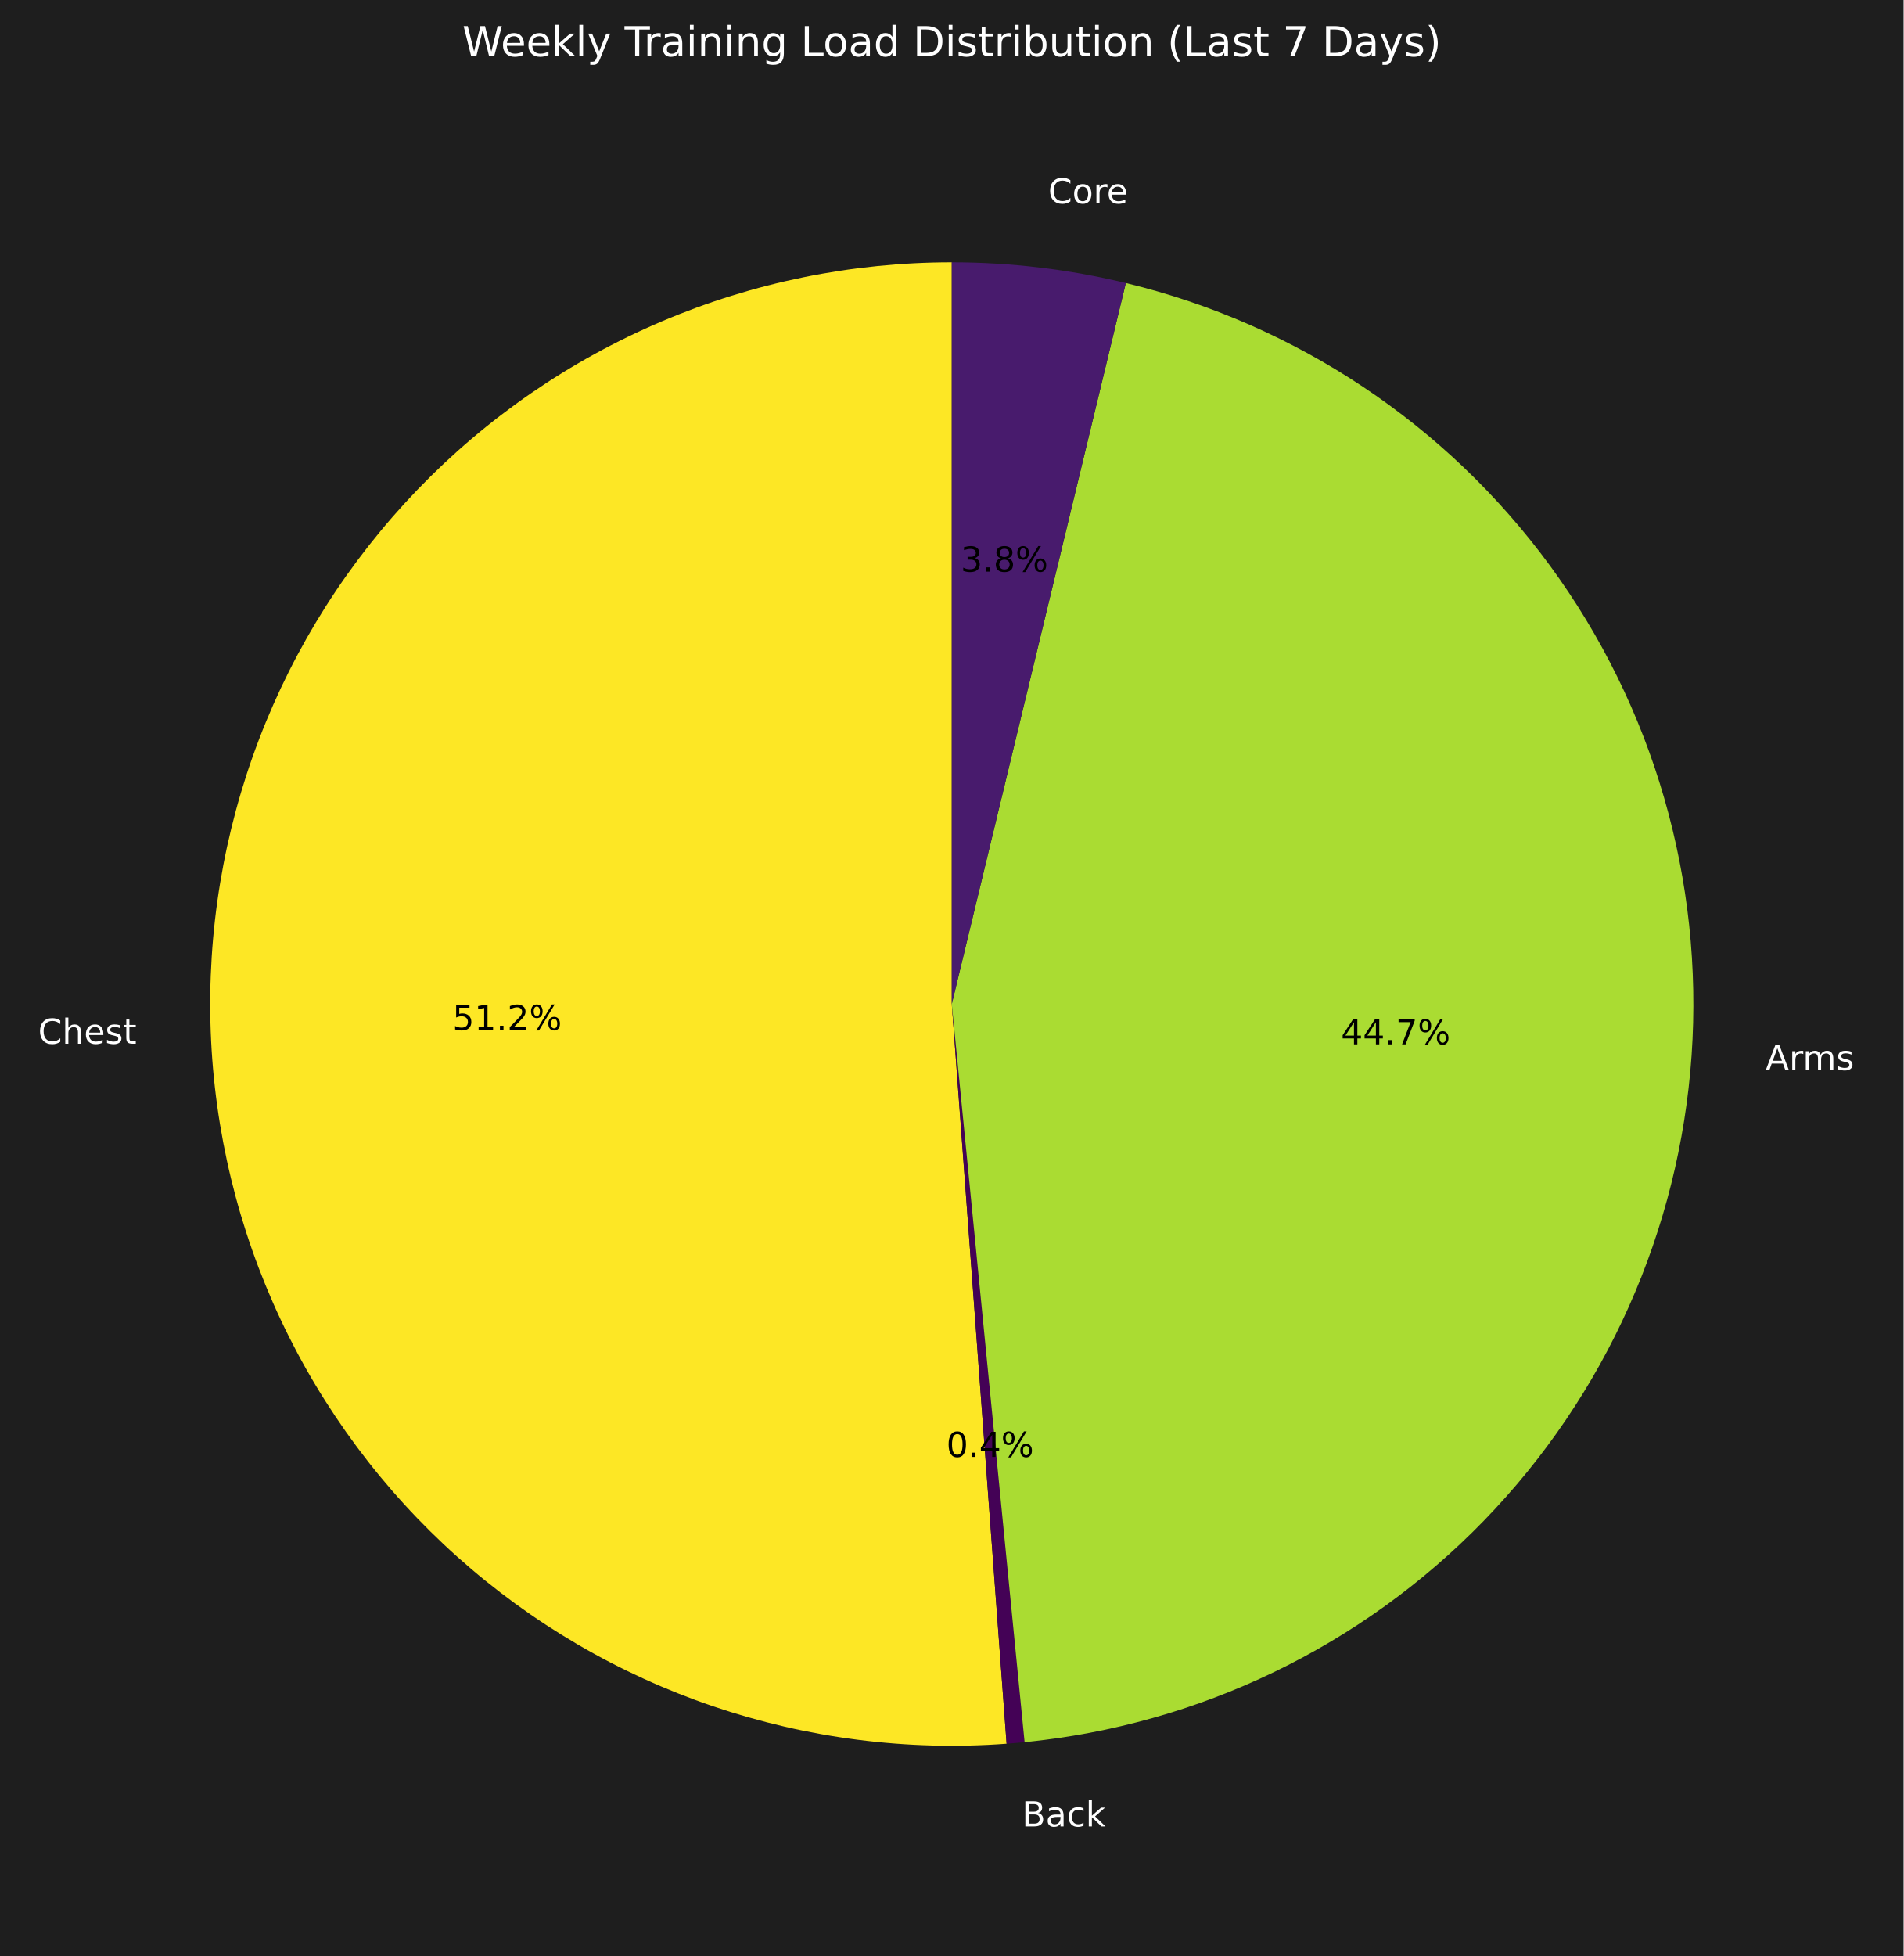
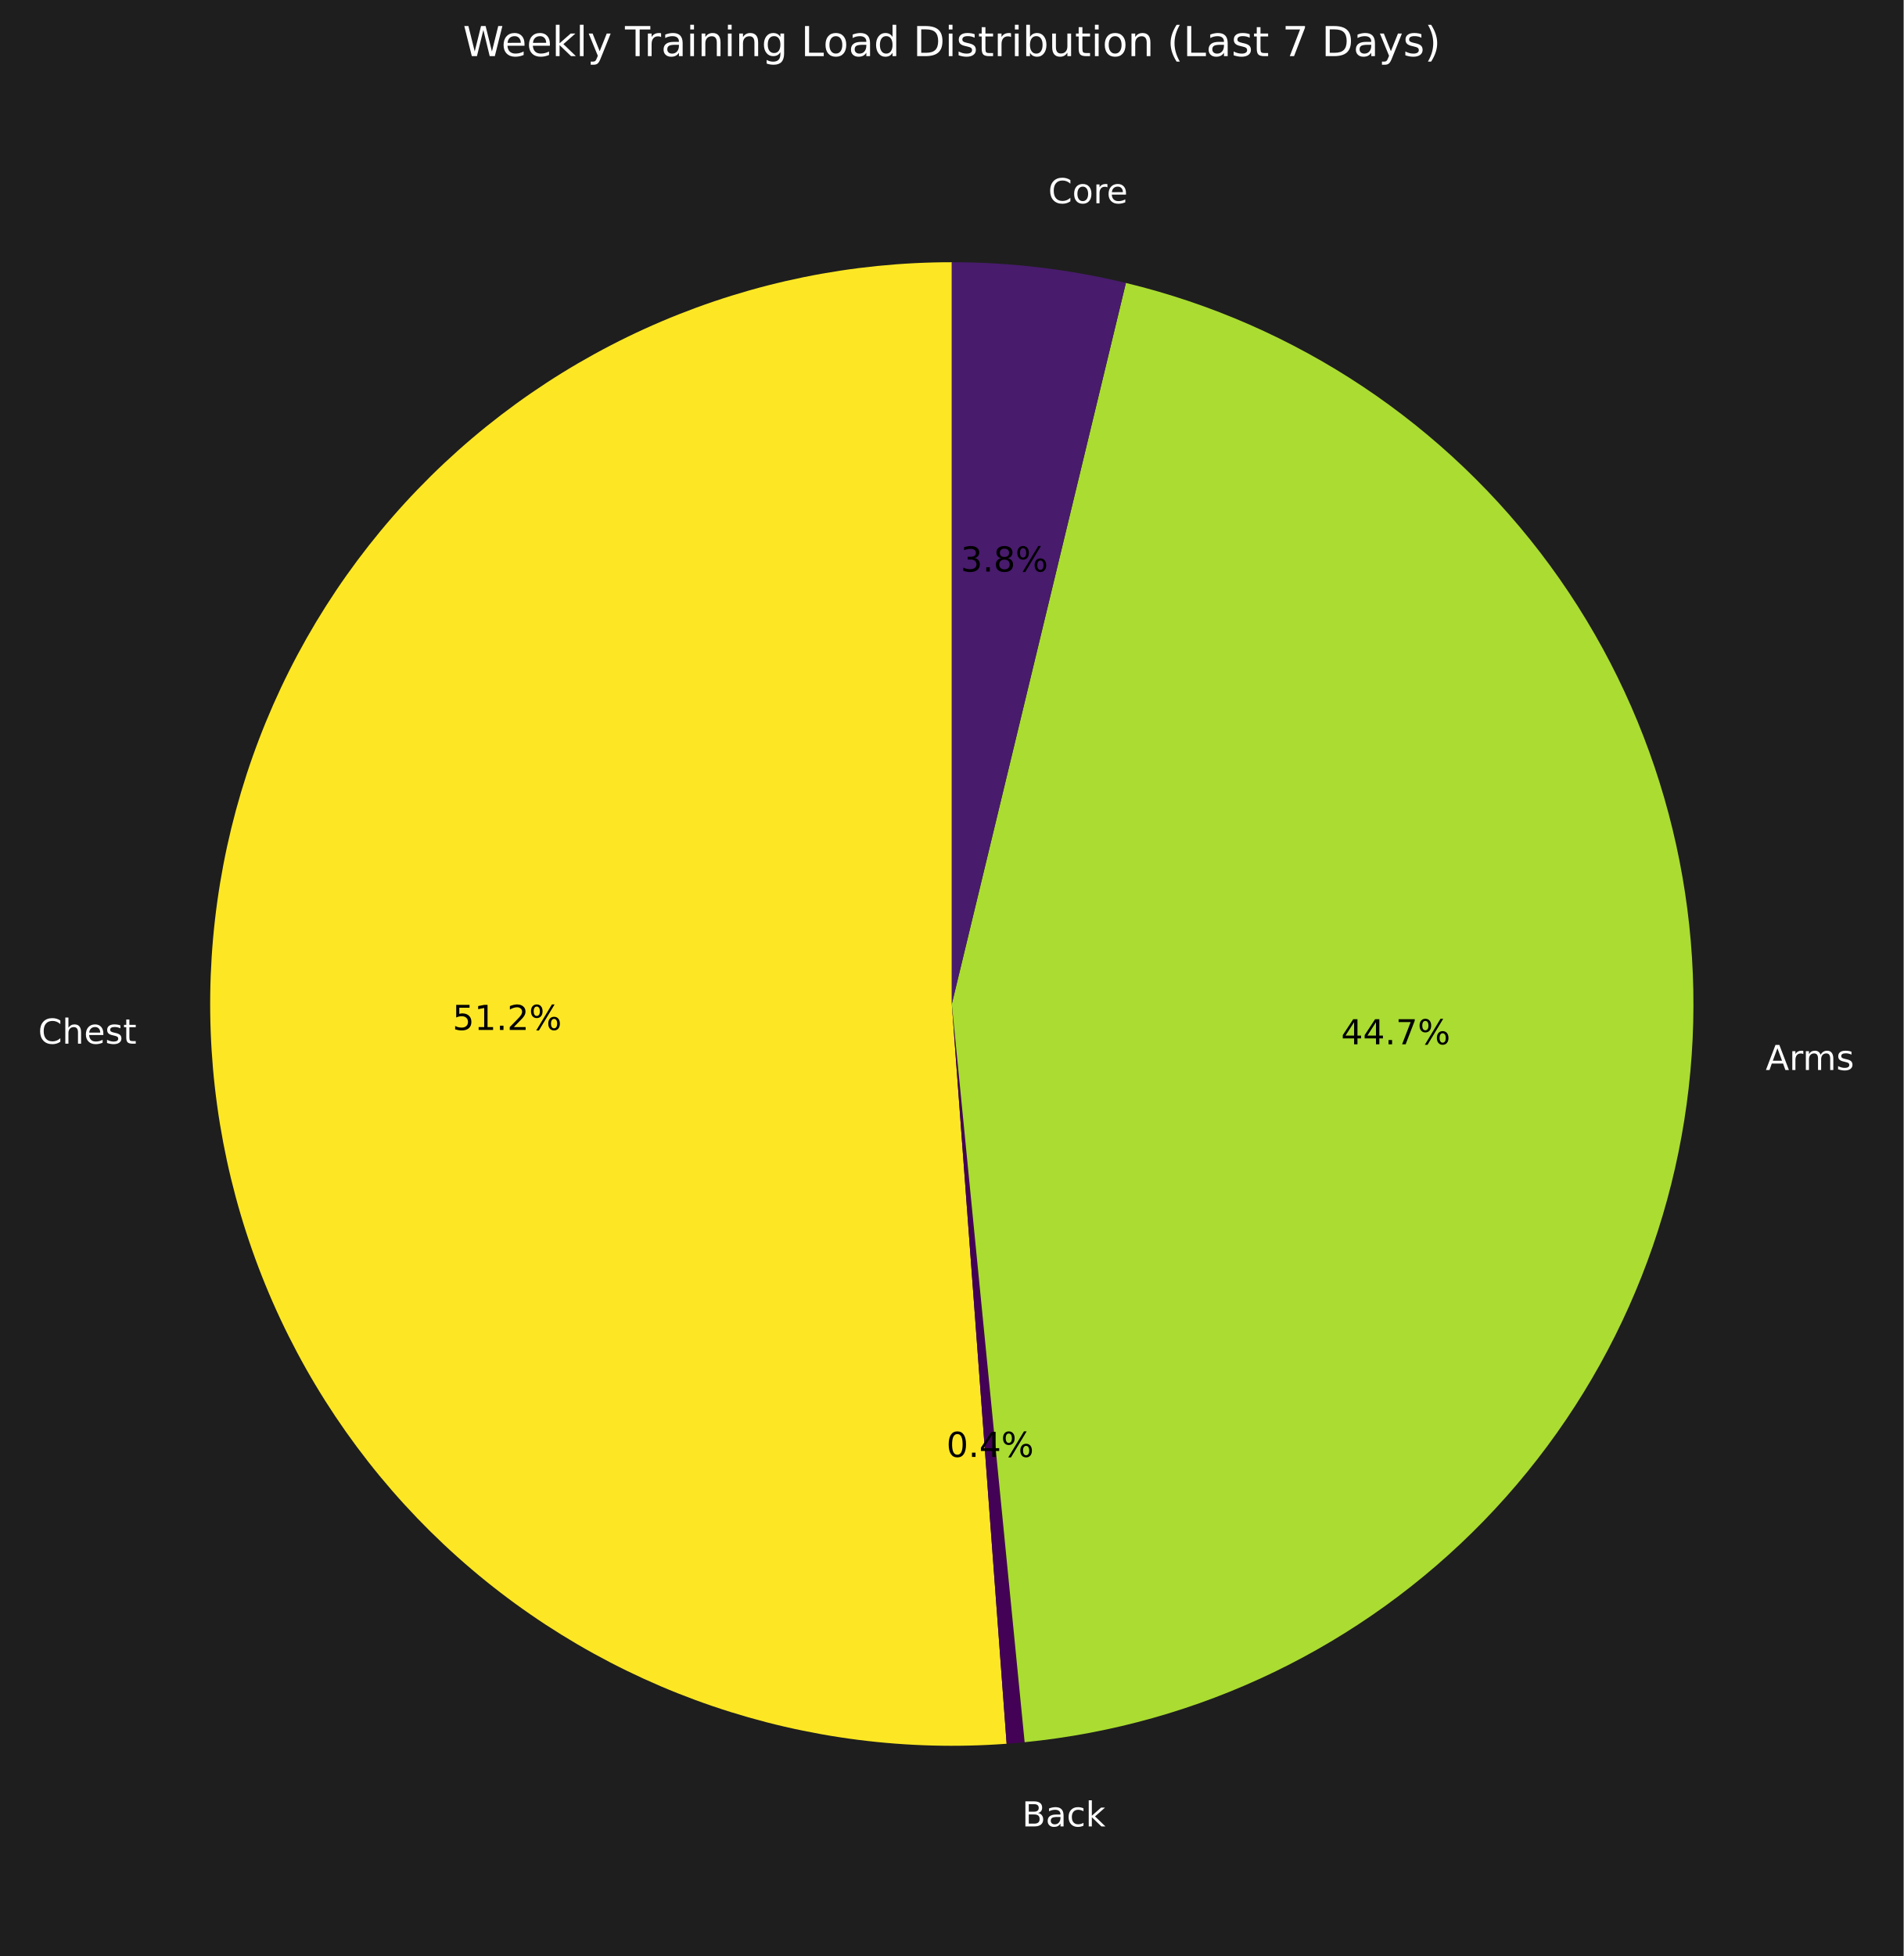
- <svg xmlns="http://www.w3.org/2000/svg" xmlns:xlink="http://www.w3.org/1999/xlink" width="552.72pt" height="567.838pt" viewBox="0 0 552.72 567.838" version="1.1">
+ <svg xmlns="http://www.w3.org/2000/svg" xmlns:xlink="http://www.w3.org/1999/xlink" width="553.44pt" height="568.558pt" viewBox="0 0 553.44 568.558" version="1.1">
  <defs>
    <style type="text/css">*{stroke-linejoin: round; stroke-linecap: butt}</style>
  </defs>
  <g id="figure_1">
    <g id="patch_1">
-       <path d="M 0 567.838  L 552.72 567.838  L 552.72 0  L 0 0  z " style="fill: #1e1e1e" />
+       <path d="M 0 568.558  L 553.44 568.558  L 553.44 0  L 0 0  z " style="fill: #1e1e1e" />
    </g>
    <g id="axes_1">
      <g id="patch_2">
-         <path d="M 276.36 76.15  C 247.413 76.15 218.761 81.987 192.121 93.312  C 165.481 104.636 141.397 121.217 121.31 142.06  C 101.224 162.904 85.545 187.585 75.214 214.626  C 64.882 241.666 60.109 270.514 61.179 299.442  C 62.25 328.369 69.143 356.785 81.444 382.988  C 93.746 409.191 111.206 432.646 132.779 451.948  C 154.351 471.25 179.595 486.005 206.999 495.329  C 234.403 504.653 263.408 508.357 292.276 506.217  L 276.36 291.478  z " style="fill: #fde725" />
+         <path d="M 276.72 76.222  C 247.734 76.222 219.044 82.067 192.369 93.406  C 165.693 104.746 141.576 121.349 121.463 142.22  C 101.349 163.092 85.65 187.806 75.305 214.883  C 64.959 241.96 60.18 270.846 61.252 299.812  C 62.323 328.778 69.225 357.232 81.544 383.47  C 93.862 409.708 111.345 433.195 132.947 452.522  C 154.548 471.85 179.826 486.625 207.267 495.962  C 234.707 505.299 263.751 509.007 292.657 506.864  L 276.72 291.838  z " style="fill: #fde725" />
      </g>
      <g id="patch_3">
-         <path d="M 292.276 506.217  C 293.148 506.152 294.02 506.083 294.891 506.007  C 295.762 505.932 296.633 505.851 297.503 505.766  L 276.36 291.478  z " style="fill: #440256" />
+         <path d="M 292.657 506.864  C 293.531 506.8 294.403 506.73 295.276 506.654  C 296.148 506.579 297.02 506.498 297.891 506.412  L 276.72 291.838  z " style="fill: #440256" />
      </g>
      <g id="patch_4">
-         <path d="M 297.503 505.766  C 348.125 500.771 395.374 477.997 430.816 441.509  C 466.258 405.022 487.65 357.13 491.171 306.385  C 494.693 255.64 480.122 205.253 450.059 164.22  C 419.997 123.186 376.346 94.104 326.899 82.165  L 276.36 291.478  z " style="fill: #aadc32" />
+         <path d="M 297.891 506.412  C 348.581 501.411 395.894 478.606 431.383 442.07  C 466.872 405.534 488.292 357.578 491.819 306.765  C 495.345 255.952 480.754 205.497 450.652 164.409  C 420.549 123.321 376.839 94.2 327.327 82.245  L 276.72 291.838  z " style="fill: #aadc32" />
      </g>
      <g id="patch_5">
-         <path d="M 326.899 82.165  C 318.632 80.169 310.253 78.664 301.808 77.659  C 293.363 76.654 284.865 76.15 276.36 76.15  L 276.36 291.478  z " style="fill: #481b6d" />
+         <path d="M 327.327 82.245  C 319.048 80.246 310.659 78.74 302.202 77.733  C 293.745 76.727 285.236 76.222 276.72 76.222  L 276.72 291.838  z " style="fill: #481b6d" />
      </g>
      <g id="matplotlib.axis_1" />
      <g id="matplotlib.axis_2" />
      <g id="text_1">
-         <g style="fill: #ffffff" transform="translate(11.05811 302.9973) scale(0.1 -0.1)">
+         <g style="fill: #ffffff" transform="translate(11.10153 303.369) scale(0.1 -0.1)">
          <defs>
            <path id="DejaVuSans-43" d="M 4122 4306  L 4122 3641  Q 3803 3938 3442 4084  Q 3081 4231 2675 4231  Q 1875 4231 1450 3742  Q 1025 3253 1025 2328  Q 1025 1406 1450 917  Q 1875 428 2675 428  Q 3081 428 3442 575  Q 3803 722 4122 1019  L 4122 359  Q 3791 134 3420 21  Q 3050 -91 2638 -91  Q 1578 -91 968 557  Q 359 1206 359 2328  Q 359 3453 968 4101  Q 1578 4750 2638 4750  Q 3056 4750 3426 4639  Q 3797 4528 4122 4306  z " transform="scale(0.015625)" />
            <path id="DejaVuSans-68" d="M 3513 2113  L 3513 0  L 2938 0  L 2938 2094  Q 2938 2591 2744 2837  Q 2550 3084 2163 3084  Q 1697 3084 1428 2787  Q 1159 2491 1159 1978  L 1159 0  L 581 0  L 581 4863  L 1159 4863  L 1159 2956  Q 1366 3272 1645 3428  Q 1925 3584 2291 3584  Q 2894 3584 3203 3211  Q 3513 2838 3513 2113  z " transform="scale(0.015625)" />
            <path id="DejaVuSans-65" d="M 3597 1894  L 3597 1613  L 953 1613  Q 991 1019 1311 708  Q 1631 397 2203 397  Q 2534 397 2845 478  Q 3156 559 3463 722  L 3463 178  Q 3153 47 2828 -22  Q 2503 -91 2169 -91  Q 1331 -91 842 396  Q 353 884 353 1716  Q 353 2575 817 3079  Q 1281 3584 2069 3584  Q 2775 3584 3186 3129  Q 3597 2675 3597 1894  z M 3022 2063  Q 3016 2534 2758 2815  Q 2500 3097 2075 3097  Q 1594 3097 1305 2825  Q 1016 2553 972 2059  L 3022 2063  z " transform="scale(0.015625)" />
            <path id="DejaVuSans-73" d="M 2834 3397  L 2834 2853  Q 2591 2978 2328 3040  Q 2066 3103 1784 3103  Q 1356 3103 1142 2972  Q 928 2841 928 2578  Q 928 2378 1081 2264  Q 1234 2150 1697 2047  L 1894 2003  Q 2506 1872 2764 1633  Q 3022 1394 3022 966  Q 3022 478 2636 193  Q 2250 -91 1575 -91  Q 1294 -91 989 -36  Q 684 19 347 128  L 347 722  Q 666 556 975 473  Q 1284 391 1588 391  Q 1994 391 2212 530  Q 2431 669 2431 922  Q 2431 1156 2273 1281  Q 2116 1406 1581 1522  L 1381 1569  Q 847 1681 609 1914  Q 372 2147 372 2553  Q 372 3047 722 3315  Q 1072 3584 1716 3584  Q 2034 3584 2315 3537  Q 2597 3491 2834 3397  z " transform="scale(0.015625)" />
            <path id="DejaVuSans-74" d="M 1172 4494  L 1172 3500  L 2356 3500  L 2356 3053  L 1172 3053  L 1172 1153  Q 1172 725 1289 603  Q 1406 481 1766 481  L 2356 481  L 2356 0  L 1766 0  Q 1100 0 847 248  Q 594 497 594 1153  L 594 3053  L 172 3053  L 172 3500  L 594 3500  L 594 4494  L 1172 4494  z " transform="scale(0.015625)" />
          </defs>
          <use xlink:href="#DejaVuSans-43" />
          <use xlink:href="#DejaVuSans-68" transform="translate(69.82422 0)" />
          <use xlink:href="#DejaVuSans-65" transform="translate(133.2031 0)" />
          <use xlink:href="#DejaVuSans-73" transform="translate(194.7266 0)" />
          <use xlink:href="#DejaVuSans-74" transform="translate(246.8262 0)" />
        </g>
      </g>
      <g id="text_2">
-         <g transform="translate(131.368 299.0156) scale(0.1 -0.1)">
+         <g transform="translate(131.5553 299.3819) scale(0.1 -0.1)">
          <defs>
            <path id="DejaVuSans-35" d="M 691 4666  L 3169 4666  L 3169 4134  L 1269 4134  L 1269 2991  Q 1406 3038 1543 3061  Q 1681 3084 1819 3084  Q 2600 3084 3056 2656  Q 3513 2228 3513 1497  Q 3513 744 3044 326  Q 2575 -91 1722 -91  Q 1428 -91 1123 -41  Q 819 9 494 109  L 494 744  Q 775 591 1075 516  Q 1375 441 1709 441  Q 2250 441 2565 725  Q 2881 1009 2881 1497  Q 2881 1984 2565 2268  Q 2250 2553 1709 2553  Q 1456 2553 1204 2497  Q 953 2441 691 2322  L 691 4666  z " transform="scale(0.015625)" />
            <path id="DejaVuSans-31" d="M 794 531  L 1825 531  L 1825 4091  L 703 3866  L 703 4441  L 1819 4666  L 2450 4666  L 2450 531  L 3481 531  L 3481 0  L 794 0  L 794 531  z " transform="scale(0.015625)" />
            <path id="DejaVuSans-2e" d="M 684 794  L 1344 794  L 1344 0  L 684 0  L 684 794  z " transform="scale(0.015625)" />
            <path id="DejaVuSans-32" d="M 1228 531  L 3431 531  L 3431 0  L 469 0  L 469 531  Q 828 903 1448 1529  Q 2069 2156 2228 2338  Q 2531 2678 2651 2914  Q 2772 3150 2772 3378  Q 2772 3750 2511 3984  Q 2250 4219 1831 4219  Q 1534 4219 1204 4116  Q 875 4013 500 3803  L 500 4441  Q 881 4594 1212 4672  Q 1544 4750 1819 4750  Q 2544 4750 2975 4387  Q 3406 4025 3406 3419  Q 3406 3131 3298 2873  Q 3191 2616 2906 2266  Q 2828 2175 2409 1742  Q 1991 1309 1228 531  z " transform="scale(0.015625)" />
            <path id="DejaVuSans-25" d="M 4653 2053  Q 4381 2053 4226 1822  Q 4072 1591 4072 1178  Q 4072 772 4226 539  Q 4381 306 4653 306  Q 4919 306 5073 539  Q 5228 772 5228 1178  Q 5228 1588 5073 1820  Q 4919 2053 4653 2053  z M 4653 2450  Q 5147 2450 5437 2106  Q 5728 1763 5728 1178  Q 5728 594 5436 251  Q 5144 -91 4653 -91  Q 4153 -91 3862 251  Q 3572 594 3572 1178  Q 3572 1766 3864 2108  Q 4156 2450 4653 2450  z M 1428 4353  Q 1159 4353 1004 4120  Q 850 3888 850 3481  Q 850 3069 1003 2837  Q 1156 2606 1428 2606  Q 1700 2606 1854 2837  Q 2009 3069 2009 3481  Q 2009 3884 1853 4118  Q 1697 4353 1428 4353  z M 4250 4750  L 4750 4750  L 1831 -91  L 1331 -91  L 4250 4750  z M 1428 4750  Q 1922 4750 2215 4408  Q 2509 4066 2509 3481  Q 2509 2891 2217 2550  Q 1925 2209 1428 2209  Q 931 2209 642 2551  Q 353 2894 353 3481  Q 353 4063 643 4406  Q 934 4750 1428 4750  z " transform="scale(0.015625)" />
          </defs>
          <use xlink:href="#DejaVuSans-35" />
          <use xlink:href="#DejaVuSans-31" transform="translate(63.62305 0)" />
          <use xlink:href="#DejaVuSans-2e" transform="translate(127.2461 0)" />
          <use xlink:href="#DejaVuSans-32" transform="translate(159.0332 0)" />
          <use xlink:href="#DejaVuSans-25" transform="translate(222.6562 0)" />
        </g>
      </g>
      <g id="text_3">
-         <g style="fill: #ffffff" transform="translate(296.7441 530.2196) scale(0.1 -0.1)">
+         <g style="fill: #ffffff" transform="translate(297.1313 530.8952) scale(0.1 -0.1)">
          <defs>
            <path id="DejaVuSans-42" d="M 1259 2228  L 1259 519  L 2272 519  Q 2781 519 3026 730  Q 3272 941 3272 1375  Q 3272 1813 3026 2020  Q 2781 2228 2272 2228  L 1259 2228  z M 1259 4147  L 1259 2741  L 2194 2741  Q 2656 2741 2882 2914  Q 3109 3088 3109 3444  Q 3109 3797 2882 3972  Q 2656 4147 2194 4147  L 1259 4147  z M 628 4666  L 2241 4666  Q 2963 4666 3353 4366  Q 3744 4066 3744 3513  Q 3744 3084 3544 2831  Q 3344 2578 2956 2516  Q 3422 2416 3680 2098  Q 3938 1781 3938 1306  Q 3938 681 3513 340  Q 3088 0 2303 0  L 628 0  L 628 4666  z " transform="scale(0.015625)" />
            <path id="DejaVuSans-61" d="M 2194 1759  Q 1497 1759 1228 1600  Q 959 1441 959 1056  Q 959 750 1161 570  Q 1363 391 1709 391  Q 2188 391 2477 730  Q 2766 1069 2766 1631  L 2766 1759  L 2194 1759  z M 3341 1997  L 3341 0  L 2766 0  L 2766 531  Q 2569 213 2275 61  Q 1981 -91 1556 -91  Q 1019 -91 701 211  Q 384 513 384 1019  Q 384 1609 779 1909  Q 1175 2209 1959 2209  L 2766 2209  L 2766 2266  Q 2766 2663 2505 2880  Q 2244 3097 1772 3097  Q 1472 3097 1187 3025  Q 903 2953 641 2809  L 641 3341  Q 956 3463 1253 3523  Q 1550 3584 1831 3584  Q 2591 3584 2966 3190  Q 3341 2797 3341 1997  z " transform="scale(0.015625)" />
            <path id="DejaVuSans-63" d="M 3122 3366  L 3122 2828  Q 2878 2963 2633 3030  Q 2388 3097 2138 3097  Q 1578 3097 1268 2742  Q 959 2388 959 1747  Q 959 1106 1268 751  Q 1578 397 2138 397  Q 2388 397 2633 464  Q 2878 531 3122 666  L 3122 134  Q 2881 22 2623 -34  Q 2366 -91 2075 -91  Q 1284 -91 818 406  Q 353 903 353 1747  Q 353 2603 823 3093  Q 1294 3584 2113 3584  Q 2378 3584 2631 3529  Q 2884 3475 3122 3366  z " transform="scale(0.015625)" />
            <path id="DejaVuSans-6b" d="M 581 4863  L 1159 4863  L 1159 1991  L 2875 3500  L 3609 3500  L 1753 1863  L 3688 0  L 2938 0  L 1159 1709  L 1159 0  L 581 0  L 581 4863  z " transform="scale(0.015625)" />
          </defs>
          <use xlink:href="#DejaVuSans-42" />
          <use xlink:href="#DejaVuSans-61" transform="translate(68.60352 0)" />
          <use xlink:href="#DejaVuSans-63" transform="translate(129.8828 0)" />
          <use xlink:href="#DejaVuSans-6b" transform="translate(184.8633 0)" />
        </g>
      </g>
      <g id="text_4">
-         <g transform="translate(274.7762 422.955) scale(0.1 -0.1)">
+         <g transform="translate(275.1511 423.4871) scale(0.1 -0.1)">
          <defs>
            <path id="DejaVuSans-30" d="M 2034 4250  Q 1547 4250 1301 3770  Q 1056 3291 1056 2328  Q 1056 1369 1301 889  Q 1547 409 2034 409  Q 2525 409 2770 889  Q 3016 1369 3016 2328  Q 3016 3291 2770 3770  Q 2525 4250 2034 4250  z M 2034 4750  Q 2819 4750 3233 4129  Q 3647 3509 3647 2328  Q 3647 1150 3233 529  Q 2819 -91 2034 -91  Q 1250 -91 836 529  Q 422 1150 422 2328  Q 422 3509 836 4129  Q 1250 4750 2034 4750  z " transform="scale(0.015625)" />
            <path id="DejaVuSans-34" d="M 2419 4116  L 825 1625  L 2419 1625  L 2419 4116  z M 2253 4666  L 3047 4666  L 3047 1625  L 3713 1625  L 3713 1100  L 3047 1100  L 3047 0  L 2419 0  L 2419 1100  L 313 1100  L 313 1709  L 2253 4666  z " transform="scale(0.015625)" />
          </defs>
          <use xlink:href="#DejaVuSans-30" />
          <use xlink:href="#DejaVuSans-2e" transform="translate(63.62305 0)" />
          <use xlink:href="#DejaVuSans-34" transform="translate(95.41016 0)" />
          <use xlink:href="#DejaVuSans-25" transform="translate(159.0332 0)" />
        </g>
      </g>
      <g id="text_5">
-         <g style="fill: #ffffff" transform="translate(512.6525 310.6351) scale(0.1 -0.1)">
+         <g style="fill: #ffffff" transform="translate(513.3286 311.017) scale(0.1 -0.1)">
          <defs>
            <path id="DejaVuSans-41" d="M 2188 4044  L 1331 1722  L 3047 1722  L 2188 4044  z M 1831 4666  L 2547 4666  L 4325 0  L 3669 0  L 3244 1197  L 1141 1197  L 716 0  L 50 0  L 1831 4666  z " transform="scale(0.015625)" />
            <path id="DejaVuSans-72" d="M 2631 2963  Q 2534 3019 2420 3045  Q 2306 3072 2169 3072  Q 1681 3072 1420 2755  Q 1159 2438 1159 1844  L 1159 0  L 581 0  L 581 3500  L 1159 3500  L 1159 2956  Q 1341 3275 1631 3429  Q 1922 3584 2338 3584  Q 2397 3584 2469 3576  Q 2541 3569 2628 3553  L 2631 2963  z " transform="scale(0.015625)" />
            <path id="DejaVuSans-6d" d="M 3328 2828  Q 3544 3216 3844 3400  Q 4144 3584 4550 3584  Q 5097 3584 5394 3201  Q 5691 2819 5691 2113  L 5691 0  L 5113 0  L 5113 2094  Q 5113 2597 4934 2840  Q 4756 3084 4391 3084  Q 3944 3084 3684 2787  Q 3425 2491 3425 1978  L 3425 0  L 2847 0  L 2847 2094  Q 2847 2600 2669 2842  Q 2491 3084 2119 3084  Q 1678 3084 1418 2786  Q 1159 2488 1159 1978  L 1159 0  L 581 0  L 581 3500  L 1159 3500  L 1159 2956  Q 1356 3278 1631 3431  Q 1906 3584 2284 3584  Q 2666 3584 2933 3390  Q 3200 3197 3328 2828  z " transform="scale(0.015625)" />
          </defs>
          <use xlink:href="#DejaVuSans-41" />
          <use xlink:href="#DejaVuSans-72" transform="translate(68.4082 0)" />
          <use xlink:href="#DejaVuSans-6d" transform="translate(107.7715 0)" />
          <use xlink:href="#DejaVuSans-73" transform="translate(205.1836 0)" />
        </g>
      </g>
      <g id="text_6">
-         <g transform="translate(389.3632 303.1816) scale(0.1 -0.1)">
+         <g transform="translate(389.8956 303.5536) scale(0.1 -0.1)">
          <defs>
            <path id="DejaVuSans-37" d="M 525 4666  L 3525 4666  L 3525 4397  L 1831 0  L 1172 0  L 2766 4134  L 525 4134  L 525 4666  z " transform="scale(0.015625)" />
          </defs>
          <use xlink:href="#DejaVuSans-34" />
          <use xlink:href="#DejaVuSans-34" transform="translate(63.62305 0)" />
          <use xlink:href="#DejaVuSans-2e" transform="translate(127.2461 0)" />
          <use xlink:href="#DejaVuSans-37" transform="translate(159.0332 0)" />
          <use xlink:href="#DejaVuSans-25" transform="translate(222.6562 0)" />
        </g>
      </g>
      <g id="text_7">
-         <g style="fill: #ffffff" transform="translate(304.3528 59.03665) scale(0.1 -0.1)">
+         <g style="fill: #ffffff" transform="translate(304.7502 59.08207) scale(0.1 -0.1)">
          <defs>
            <path id="DejaVuSans-6f" d="M 1959 3097  Q 1497 3097 1228 2736  Q 959 2375 959 1747  Q 959 1119 1226 758  Q 1494 397 1959 397  Q 2419 397 2687 759  Q 2956 1122 2956 1747  Q 2956 2369 2687 2733  Q 2419 3097 1959 3097  z M 1959 3584  Q 2709 3584 3137 3096  Q 3566 2609 3566 1747  Q 3566 888 3137 398  Q 2709 -91 1959 -91  Q 1206 -91 779 398  Q 353 888 353 1747  Q 353 2609 779 3096  Q 1206 3584 1959 3584  z " transform="scale(0.015625)" />
          </defs>
          <use xlink:href="#DejaVuSans-43" />
          <use xlink:href="#DejaVuSans-6f" transform="translate(69.82422 0)" />
          <use xlink:href="#DejaVuSans-72" transform="translate(131.0059 0)" />
          <use xlink:href="#DejaVuSans-65" transform="translate(169.8691 0)" />
        </g>
      </g>
      <g id="text_8">
-         <g transform="translate(278.9265 165.9461) scale(0.1 -0.1)">
+         <g transform="translate(279.3069 166.1345) scale(0.1 -0.1)">
          <defs>
            <path id="DejaVuSans-33" d="M 2597 2516  Q 3050 2419 3304 2112  Q 3559 1806 3559 1356  Q 3559 666 3084 287  Q 2609 -91 1734 -91  Q 1441 -91 1130 -33  Q 819 25 488 141  L 488 750  Q 750 597 1062 519  Q 1375 441 1716 441  Q 2309 441 2620 675  Q 2931 909 2931 1356  Q 2931 1769 2642 2001  Q 2353 2234 1838 2234  L 1294 2234  L 1294 2753  L 1863 2753  Q 2328 2753 2575 2939  Q 2822 3125 2822 3475  Q 2822 3834 2567 4026  Q 2313 4219 1838 4219  Q 1578 4219 1281 4162  Q 984 4106 628 3988  L 628 4550  Q 988 4650 1302 4700  Q 1616 4750 1894 4750  Q 2613 4750 3031 4423  Q 3450 4097 3450 3541  Q 3450 3153 3228 2886  Q 3006 2619 2597 2516  z " transform="scale(0.015625)" />
            <path id="DejaVuSans-38" d="M 2034 2216  Q 1584 2216 1326 1975  Q 1069 1734 1069 1313  Q 1069 891 1326 650  Q 1584 409 2034 409  Q 2484 409 2743 651  Q 3003 894 3003 1313  Q 3003 1734 2745 1975  Q 2488 2216 2034 2216  z M 1403 2484  Q 997 2584 770 2862  Q 544 3141 544 3541  Q 544 4100 942 4425  Q 1341 4750 2034 4750  Q 2731 4750 3128 4425  Q 3525 4100 3525 3541  Q 3525 3141 3298 2862  Q 3072 2584 2669 2484  Q 3125 2378 3379 2068  Q 3634 1759 3634 1313  Q 3634 634 3220 271  Q 2806 -91 2034 -91  Q 1263 -91 848 271  Q 434 634 434 1313  Q 434 1759 690 2068  Q 947 2378 1403 2484  z M 1172 3481  Q 1172 3119 1398 2916  Q 1625 2713 2034 2713  Q 2441 2713 2670 2916  Q 2900 3119 2900 3481  Q 2900 3844 2670 4047  Q 2441 4250 2034 4250  Q 1625 4250 1398 4047  Q 1172 3844 1172 3481  z " transform="scale(0.015625)" />
          </defs>
          <use xlink:href="#DejaVuSans-33" />
          <use xlink:href="#DejaVuSans-2e" transform="translate(63.62305 0)" />
          <use xlink:href="#DejaVuSans-38" transform="translate(95.41016 0)" />
          <use xlink:href="#DejaVuSans-25" transform="translate(159.0332 0)" />
        </g>
      </g>
      <g id="text_9">
-         <g style="fill: #ffffff" transform="translate(134.2228 16.31812) scale(0.12 -0.12)">
+         <g style="fill: #ffffff" transform="translate(134.5828 16.31812) scale(0.12 -0.12)">
          <defs>
            <path id="DejaVuSans-57" d="M 213 4666  L 850 4666  L 1831 722  L 2809 4666  L 3519 4666  L 4500 722  L 5478 4666  L 6119 4666  L 4947 0  L 4153 0  L 3169 4050  L 2175 0  L 1381 0  L 213 4666  z " transform="scale(0.015625)" />
            <path id="DejaVuSans-6c" d="M 603 4863  L 1178 4863  L 1178 0  L 603 0  L 603 4863  z " transform="scale(0.015625)" />
            <path id="DejaVuSans-79" d="M 2059 -325  Q 1816 -950 1584 -1140  Q 1353 -1331 966 -1331  L 506 -1331  L 506 -850  L 844 -850  Q 1081 -850 1212 -737  Q 1344 -625 1503 -206  L 1606 56  L 191 3500  L 800 3500  L 1894 763  L 2988 3500  L 3597 3500  L 2059 -325  z " transform="scale(0.015625)" />
            <path id="DejaVuSans-20" transform="scale(0.015625)" />
            <path id="DejaVuSans-54" d="M -19 4666  L 3928 4666  L 3928 4134  L 2272 4134  L 2272 0  L 1638 0  L 1638 4134  L -19 4134  L -19 4666  z " transform="scale(0.015625)" />
            <path id="DejaVuSans-69" d="M 603 3500  L 1178 3500  L 1178 0  L 603 0  L 603 3500  z M 603 4863  L 1178 4863  L 1178 4134  L 603 4134  L 603 4863  z " transform="scale(0.015625)" />
            <path id="DejaVuSans-6e" d="M 3513 2113  L 3513 0  L 2938 0  L 2938 2094  Q 2938 2591 2744 2837  Q 2550 3084 2163 3084  Q 1697 3084 1428 2787  Q 1159 2491 1159 1978  L 1159 0  L 581 0  L 581 3500  L 1159 3500  L 1159 2956  Q 1366 3272 1645 3428  Q 1925 3584 2291 3584  Q 2894 3584 3203 3211  Q 3513 2838 3513 2113  z " transform="scale(0.015625)" />
            <path id="DejaVuSans-67" d="M 2906 1791  Q 2906 2416 2648 2759  Q 2391 3103 1925 3103  Q 1463 3103 1205 2759  Q 947 2416 947 1791  Q 947 1169 1205 825  Q 1463 481 1925 481  Q 2391 481 2648 825  Q 2906 1169 2906 1791  z M 3481 434  Q 3481 -459 3084 -895  Q 2688 -1331 1869 -1331  Q 1566 -1331 1297 -1286  Q 1028 -1241 775 -1147  L 775 -588  Q 1028 -725 1275 -790  Q 1522 -856 1778 -856  Q 2344 -856 2625 -561  Q 2906 -266 2906 331  L 2906 616  Q 2728 306 2450 153  Q 2172 0 1784 0  Q 1141 0 747 490  Q 353 981 353 1791  Q 353 2603 747 3093  Q 1141 3584 1784 3584  Q 2172 3584 2450 3431  Q 2728 3278 2906 2969  L 2906 3500  L 3481 3500  L 3481 434  z " transform="scale(0.015625)" />
            <path id="DejaVuSans-4c" d="M 628 4666  L 1259 4666  L 1259 531  L 3531 531  L 3531 0  L 628 0  L 628 4666  z " transform="scale(0.015625)" />
            <path id="DejaVuSans-64" d="M 2906 2969  L 2906 4863  L 3481 4863  L 3481 0  L 2906 0  L 2906 525  Q 2725 213 2448 61  Q 2172 -91 1784 -91  Q 1150 -91 751 415  Q 353 922 353 1747  Q 353 2572 751 3078  Q 1150 3584 1784 3584  Q 2172 3584 2448 3432  Q 2725 3281 2906 2969  z M 947 1747  Q 947 1113 1208 752  Q 1469 391 1925 391  Q 2381 391 2643 752  Q 2906 1113 2906 1747  Q 2906 2381 2643 2742  Q 2381 3103 1925 3103  Q 1469 3103 1208 2742  Q 947 2381 947 1747  z " transform="scale(0.015625)" />
            <path id="DejaVuSans-44" d="M 1259 4147  L 1259 519  L 2022 519  Q 2988 519 3436 956  Q 3884 1394 3884 2338  Q 3884 3275 3436 3711  Q 2988 4147 2022 4147  L 1259 4147  z M 628 4666  L 1925 4666  Q 3281 4666 3915 4102  Q 4550 3538 4550 2338  Q 4550 1131 3912 565  Q 3275 0 1925 0  L 628 0  L 628 4666  z " transform="scale(0.015625)" />
            <path id="DejaVuSans-62" d="M 3116 1747  Q 3116 2381 2855 2742  Q 2594 3103 2138 3103  Q 1681 3103 1420 2742  Q 1159 2381 1159 1747  Q 1159 1113 1420 752  Q 1681 391 2138 391  Q 2594 391 2855 752  Q 3116 1113 3116 1747  z M 1159 2969  Q 1341 3281 1617 3432  Q 1894 3584 2278 3584  Q 2916 3584 3314 3078  Q 3713 2572 3713 1747  Q 3713 922 3314 415  Q 2916 -91 2278 -91  Q 1894 -91 1617 61  Q 1341 213 1159 525  L 1159 0  L 581 0  L 581 4863  L 1159 4863  L 1159 2969  z " transform="scale(0.015625)" />
            <path id="DejaVuSans-75" d="M 544 1381  L 544 3500  L 1119 3500  L 1119 1403  Q 1119 906 1312 657  Q 1506 409 1894 409  Q 2359 409 2629 706  Q 2900 1003 2900 1516  L 2900 3500  L 3475 3500  L 3475 0  L 2900 0  L 2900 538  Q 2691 219 2414 64  Q 2138 -91 1772 -91  Q 1169 -91 856 284  Q 544 659 544 1381  z M 1991 3584  L 1991 3584  z " transform="scale(0.015625)" />
            <path id="DejaVuSans-28" d="M 1984 4856  Q 1566 4138 1362 3434  Q 1159 2731 1159 2009  Q 1159 1288 1364 580  Q 1569 -128 1984 -844  L 1484 -844  Q 1016 -109 783 600  Q 550 1309 550 2009  Q 550 2706 781 3412  Q 1013 4119 1484 4856  L 1984 4856  z " transform="scale(0.015625)" />
            <path id="DejaVuSans-29" d="M 513 4856  L 1013 4856  Q 1481 4119 1714 3412  Q 1947 2706 1947 2009  Q 1947 1309 1714 600  Q 1481 -109 1013 -844  L 513 -844  Q 928 -128 1133 580  Q 1338 1288 1338 2009  Q 1338 2731 1133 3434  Q 928 4138 513 4856  z " transform="scale(0.015625)" />
          </defs>
          <use xlink:href="#DejaVuSans-57" />
          <use xlink:href="#DejaVuSans-65" transform="translate(93.00195 0)" />
          <use xlink:href="#DejaVuSans-65" transform="translate(154.5254 0)" />
          <use xlink:href="#DejaVuSans-6b" transform="translate(216.0488 0)" />
          <use xlink:href="#DejaVuSans-6c" transform="translate(273.959 0)" />
          <use xlink:href="#DejaVuSans-79" transform="translate(301.7422 0)" />
          <use xlink:href="#DejaVuSans-20" transform="translate(360.9219 0)" />
          <use xlink:href="#DejaVuSans-54" transform="translate(392.709 0)" />
          <use xlink:href="#DejaVuSans-72" transform="translate(439.043 0)" />
          <use xlink:href="#DejaVuSans-61" transform="translate(480.1562 0)" />
          <use xlink:href="#DejaVuSans-69" transform="translate(541.4355 0)" />
          <use xlink:href="#DejaVuSans-6e" transform="translate(569.2188 0)" />
          <use xlink:href="#DejaVuSans-69" transform="translate(632.5977 0)" />
          <use xlink:href="#DejaVuSans-6e" transform="translate(660.3809 0)" />
          <use xlink:href="#DejaVuSans-67" transform="translate(723.7598 0)" />
          <use xlink:href="#DejaVuSans-20" transform="translate(787.2363 0)" />
          <use xlink:href="#DejaVuSans-4c" transform="translate(819.0234 0)" />
          <use xlink:href="#DejaVuSans-6f" transform="translate(872.9863 0)" />
          <use xlink:href="#DejaVuSans-61" transform="translate(934.168 0)" />
          <use xlink:href="#DejaVuSans-64" transform="translate(995.4473 0)" />
          <use xlink:href="#DejaVuSans-20" transform="translate(1058.924 0)" />
          <use xlink:href="#DejaVuSans-44" transform="translate(1090.711 0)" />
          <use xlink:href="#DejaVuSans-69" transform="translate(1167.713 0)" />
          <use xlink:href="#DejaVuSans-73" transform="translate(1195.496 0)" />
          <use xlink:href="#DejaVuSans-74" transform="translate(1247.596 0)" />
          <use xlink:href="#DejaVuSans-72" transform="translate(1286.805 0)" />
          <use xlink:href="#DejaVuSans-69" transform="translate(1327.918 0)" />
          <use xlink:href="#DejaVuSans-62" transform="translate(1355.701 0)" />
          <use xlink:href="#DejaVuSans-75" transform="translate(1419.178 0)" />
          <use xlink:href="#DejaVuSans-74" transform="translate(1482.557 0)" />
          <use xlink:href="#DejaVuSans-69" transform="translate(1521.766 0)" />
          <use xlink:href="#DejaVuSans-6f" transform="translate(1549.549 0)" />
          <use xlink:href="#DejaVuSans-6e" transform="translate(1610.73 0)" />
          <use xlink:href="#DejaVuSans-20" transform="translate(1674.109 0)" />
          <use xlink:href="#DejaVuSans-28" transform="translate(1705.896 0)" />
          <use xlink:href="#DejaVuSans-4c" transform="translate(1744.91 0)" />
          <use xlink:href="#DejaVuSans-61" transform="translate(1800.623 0)" />
          <use xlink:href="#DejaVuSans-73" transform="translate(1861.902 0)" />
          <use xlink:href="#DejaVuSans-74" transform="translate(1914.002 0)" />
          <use xlink:href="#DejaVuSans-20" transform="translate(1953.211 0)" />
          <use xlink:href="#DejaVuSans-37" transform="translate(1984.998 0)" />
          <use xlink:href="#DejaVuSans-20" transform="translate(2048.621 0)" />
          <use xlink:href="#DejaVuSans-44" transform="translate(2080.408 0)" />
          <use xlink:href="#DejaVuSans-61" transform="translate(2157.41 0)" />
          <use xlink:href="#DejaVuSans-79" transform="translate(2218.689 0)" />
          <use xlink:href="#DejaVuSans-73" transform="translate(2277.869 0)" />
          <use xlink:href="#DejaVuSans-29" transform="translate(2329.969 0)" />
        </g>
      </g>
    </g>
  </g>
</svg>
